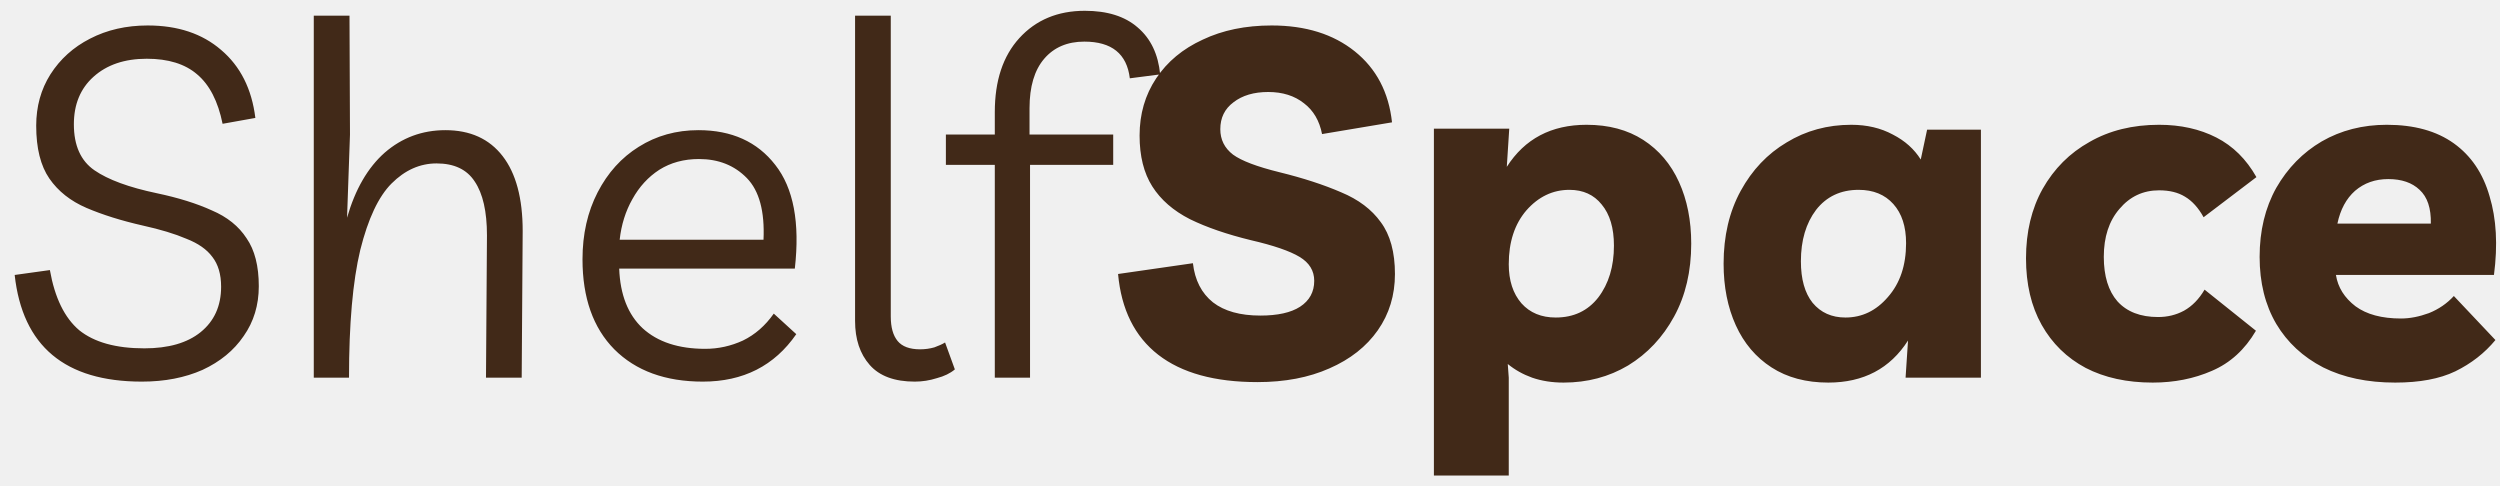
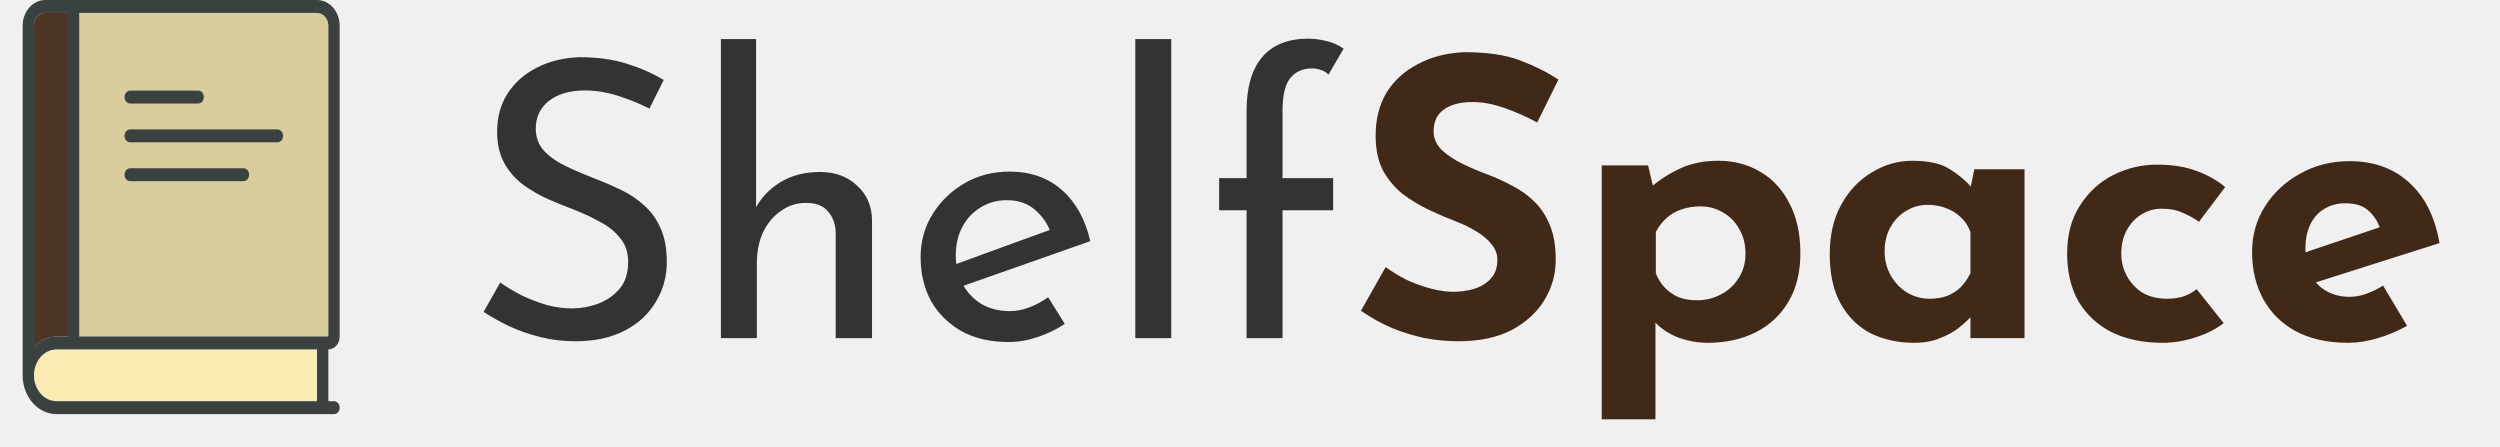
- <svg xmlns="http://www.w3.org/2000/svg" width="139" height="27" viewBox="0 0 139 27" fill="none">
-   <path d="M7.888 21.218C3.609 21.218 1.251 19.241 0.816 15.288L2.774 15.016C3.046 16.557 3.59 17.672 4.406 18.362C5.241 19.032 6.446 19.368 8.024 19.368C9.366 19.368 10.409 19.069 11.152 18.47C11.914 17.854 12.294 17.011 12.294 15.941C12.294 15.252 12.131 14.699 11.805 14.282C11.496 13.864 11.016 13.529 10.363 13.275C9.729 13.003 8.922 12.758 7.942 12.541C6.746 12.269 5.703 11.942 4.814 11.562C3.926 11.181 3.237 10.637 2.747 9.93C2.258 9.222 2.013 8.243 2.013 6.992C2.013 5.922 2.276 4.97 2.802 4.136C3.346 3.284 4.08 2.622 5.005 2.15C5.948 1.661 7.018 1.416 8.214 1.416C9.883 1.416 11.243 1.869 12.294 2.776C13.364 3.683 13.999 4.943 14.198 6.557L12.376 6.883C12.122 5.632 11.651 4.716 10.962 4.136C10.291 3.556 9.357 3.266 8.16 3.266C6.927 3.266 5.939 3.601 5.195 4.272C4.47 4.925 4.107 5.804 4.107 6.91C4.107 8.089 4.488 8.941 5.25 9.467C6.011 9.993 7.172 10.419 8.731 10.746C9.928 10.999 10.944 11.317 11.778 11.698C12.63 12.06 13.274 12.577 13.709 13.248C14.162 13.901 14.389 14.789 14.389 15.914C14.389 16.965 14.108 17.89 13.546 18.688C13.002 19.486 12.24 20.111 11.261 20.565C10.282 21 9.157 21.218 7.888 21.218ZM17.446 21V0.872H19.432L19.459 7.482L19.296 12.106C19.749 10.528 20.447 9.322 21.39 8.488C22.351 7.654 23.476 7.237 24.763 7.237C26.141 7.237 27.202 7.717 27.945 8.678C28.689 9.639 29.061 11.027 29.061 12.84L29.006 21H27.021L27.075 13.085C27.075 11.761 26.848 10.764 26.395 10.093C25.96 9.422 25.253 9.086 24.273 9.086C23.349 9.086 22.515 9.458 21.771 10.202C21.046 10.927 20.465 12.16 20.03 13.901C19.613 15.642 19.405 18.008 19.405 21H17.446ZM39.078 21.218C36.993 21.218 35.352 20.619 34.155 19.422C32.976 18.226 32.387 16.557 32.387 14.418C32.387 13.021 32.668 11.779 33.23 10.691C33.792 9.603 34.554 8.76 35.515 8.162C36.494 7.545 37.6 7.237 38.833 7.237C40.683 7.237 42.106 7.881 43.104 9.168C44.119 10.456 44.482 12.378 44.192 14.934H34.427C34.481 16.385 34.916 17.491 35.733 18.253C36.567 19.014 37.727 19.395 39.214 19.395C39.939 19.395 40.638 19.241 41.309 18.933C41.979 18.606 42.551 18.108 43.022 17.437L44.273 18.579C43.058 20.338 41.327 21.218 39.078 21.218ZM38.861 8.842C38.026 8.842 37.292 9.041 36.657 9.44C36.041 9.839 35.542 10.383 35.161 11.072C34.781 11.743 34.545 12.495 34.454 13.33H42.451C42.523 11.752 42.215 10.61 41.526 9.902C40.837 9.195 39.949 8.842 38.861 8.842ZM50.86 21.218C49.736 21.218 48.902 20.909 48.358 20.293C47.814 19.676 47.542 18.86 47.542 17.845V0.872H49.527V17.6C49.527 18.198 49.654 18.652 49.908 18.96C50.162 19.268 50.579 19.422 51.159 19.422C51.431 19.422 51.694 19.386 51.948 19.314C52.202 19.223 52.401 19.132 52.546 19.042L53.09 20.538C52.837 20.755 52.501 20.918 52.084 21.027C51.685 21.154 51.277 21.218 50.86 21.218ZM55.311 21V9.168H52.591V7.482H55.311V6.23C55.311 4.49 55.764 3.121 56.671 2.123C57.596 1.108 58.811 0.6 60.316 0.6C61.567 0.6 62.546 0.908 63.254 1.525C63.979 2.141 64.396 3.012 64.505 4.136L62.818 4.354C62.655 2.994 61.812 2.314 60.289 2.314C59.346 2.314 58.602 2.631 58.058 3.266C57.514 3.9 57.242 4.816 57.242 6.013V7.482H61.894V9.168H57.27V21H55.311ZM69.916 21.245C67.54 21.245 65.7 20.737 64.394 19.722C63.089 18.706 62.345 17.21 62.164 15.234L66.326 14.635C66.434 15.578 66.806 16.303 67.441 16.811C68.075 17.301 68.955 17.546 70.079 17.546C71.04 17.546 71.775 17.382 72.282 17.056C72.808 16.712 73.071 16.231 73.071 15.614C73.071 15.052 72.799 14.608 72.255 14.282C71.711 13.955 70.814 13.647 69.562 13.357C68.22 13.03 67.087 12.64 66.162 12.187C65.237 11.716 64.539 11.108 64.068 10.365C63.596 9.621 63.361 8.678 63.361 7.536C63.361 6.339 63.669 5.278 64.285 4.354C64.902 3.429 65.763 2.713 66.87 2.205C67.976 1.679 69.254 1.416 70.705 1.416C72.591 1.416 74.132 1.897 75.329 2.858C76.525 3.819 77.215 5.133 77.396 6.802L73.506 7.454C73.361 6.711 73.026 6.14 72.5 5.741C71.974 5.324 71.312 5.115 70.514 5.115C69.716 5.115 69.073 5.306 68.583 5.686C68.094 6.049 67.849 6.548 67.849 7.182C67.849 7.763 68.084 8.234 68.556 8.597C69.027 8.941 69.889 9.268 71.14 9.576C72.464 9.902 73.606 10.274 74.567 10.691C75.528 11.09 76.263 11.643 76.77 12.35C77.296 13.058 77.559 14.019 77.559 15.234C77.559 16.412 77.242 17.455 76.607 18.362C75.972 19.268 75.075 19.976 73.914 20.483C72.772 20.991 71.439 21.245 69.916 21.245ZM79.725 26.44V7.155H83.914L83.778 9.277C84.775 7.717 86.253 6.938 88.212 6.938C89.445 6.938 90.496 7.219 91.367 7.781C92.237 8.343 92.899 9.123 93.352 10.12C93.806 11.117 94.032 12.26 94.032 13.547C94.032 15.088 93.715 16.439 93.08 17.6C92.446 18.761 91.593 19.667 90.523 20.32C89.454 20.955 88.257 21.272 86.933 21.272C86.298 21.272 85.718 21.181 85.192 21C84.685 20.819 84.231 20.565 83.832 20.238L83.887 21V26.44H79.725ZM86.498 17.654C87.495 17.654 88.284 17.283 88.864 16.539C89.445 15.778 89.735 14.816 89.735 13.656C89.735 12.677 89.508 11.915 89.055 11.371C88.62 10.827 88.021 10.555 87.26 10.555C86.335 10.555 85.537 10.936 84.866 11.698C84.213 12.459 83.887 13.457 83.887 14.69C83.887 15.596 84.122 16.322 84.594 16.866C85.065 17.392 85.7 17.654 86.498 17.654ZM110.139 7.21V21H105.95L106.086 18.933C105.089 20.492 103.611 21.272 101.653 21.272C100.42 21.272 99.368 20.991 98.498 20.429C97.627 19.867 96.965 19.087 96.512 18.09C96.059 17.092 95.832 15.95 95.832 14.662C95.832 13.121 96.149 11.77 96.784 10.61C97.419 9.449 98.271 8.551 99.341 7.917C100.411 7.264 101.607 6.938 102.931 6.938C103.802 6.938 104.572 7.119 105.243 7.482C105.914 7.826 106.431 8.289 106.794 8.869L107.147 7.21H110.139ZM103.339 10.555C102.342 10.555 101.553 10.927 100.973 11.67C100.411 12.414 100.13 13.366 100.13 14.526C100.13 15.524 100.347 16.294 100.782 16.838C101.236 17.382 101.843 17.654 102.605 17.654C103.53 17.654 104.318 17.274 104.971 16.512C105.642 15.75 105.978 14.753 105.978 13.52C105.978 12.595 105.742 11.87 105.27 11.344C104.799 10.818 104.155 10.555 103.339 10.555ZM119.691 21.272C118.258 21.272 117.016 21 115.964 20.456C114.913 19.894 114.097 19.096 113.516 18.062C112.936 17.029 112.646 15.796 112.646 14.363C112.646 12.894 112.954 11.607 113.571 10.501C114.206 9.377 115.076 8.506 116.182 7.89C117.288 7.255 118.576 6.938 120.044 6.938C121.241 6.938 122.302 7.173 123.227 7.645C124.152 8.116 124.895 8.851 125.457 9.848L122.52 12.078C122.23 11.553 121.885 11.172 121.486 10.936C121.105 10.7 120.625 10.582 120.044 10.582C119.156 10.582 118.422 10.927 117.841 11.616C117.261 12.287 116.971 13.175 116.971 14.282C116.971 15.351 117.225 16.177 117.732 16.757C118.258 17.337 119.011 17.627 119.99 17.627C120.516 17.627 120.996 17.509 121.432 17.274C121.885 17.02 122.266 16.63 122.574 16.104L125.43 18.389C124.814 19.441 123.998 20.184 122.982 20.619C121.985 21.054 120.888 21.272 119.691 21.272ZM133.17 21.272C131.628 21.272 130.295 20.991 129.171 20.429C128.047 19.849 127.176 19.042 126.56 18.008C125.943 16.956 125.635 15.714 125.635 14.282C125.635 12.831 125.943 11.553 126.56 10.446C127.195 9.34 128.038 8.479 129.09 7.862C130.159 7.246 131.365 6.938 132.707 6.938C134.23 6.938 135.472 7.282 136.434 7.971C137.395 8.66 138.056 9.639 138.419 10.909C138.8 12.16 138.882 13.62 138.664 15.288H129.878C129.987 15.977 130.35 16.557 130.966 17.029C131.583 17.482 132.426 17.709 133.496 17.709C133.986 17.709 134.502 17.609 135.046 17.41C135.59 17.192 136.053 16.875 136.434 16.458L138.746 18.906C138.147 19.631 137.404 20.211 136.515 20.646C135.645 21.064 134.53 21.272 133.17 21.272ZM132.789 9.957C132.063 9.957 131.447 10.174 130.939 10.61C130.45 11.045 130.123 11.652 129.96 12.432H135.155C135.173 11.58 134.965 10.954 134.53 10.555C134.112 10.156 133.532 9.957 132.789 9.957Z" fill="#412918" />
+ <svg xmlns="http://www.w3.org/2000/svg" width="207" height="37" viewBox="0 0 207 37" fill="none">
+   <path d="M53.771 8.992C52.981 8.587 52.117 8.235 51.179 7.936C50.24 7.637 49.323 7.488 48.427 7.488C47.19 7.488 46.197 7.776 45.451 8.352C44.725 8.928 44.363 9.696 44.363 10.656C44.363 11.381 44.597 12 45.067 12.512C45.536 13.003 46.155 13.429 46.923 13.792C47.691 14.155 48.491 14.496 49.323 14.816C50.048 15.093 50.763 15.403 51.467 15.744C52.171 16.085 52.8 16.512 53.355 17.024C53.931 17.536 54.379 18.165 54.699 18.912C55.04 19.659 55.211 20.587 55.211 21.696C55.211 22.912 54.901 24.021 54.283 25.024C53.685 26.027 52.822 26.816 51.691 27.392C50.56 27.968 49.216 28.256 47.659 28.256C46.635 28.256 45.654 28.139 44.715 27.904C43.797 27.669 42.944 27.371 42.155 27.008C41.365 26.624 40.661 26.229 40.043 25.824L41.419 23.392C41.931 23.755 42.517 24.107 43.179 24.448C43.84 24.768 44.533 25.035 45.259 25.248C45.984 25.44 46.688 25.536 47.371 25.536C48.096 25.536 48.811 25.408 49.515 25.152C50.24 24.875 50.837 24.459 51.307 23.904C51.776 23.349 52.011 22.613 52.011 21.696C52.011 20.907 51.797 20.256 51.371 19.744C50.965 19.211 50.422 18.763 49.739 18.4C49.056 18.016 48.331 17.675 47.563 17.376C46.837 17.099 46.102 16.8 45.355 16.48C44.608 16.139 43.915 15.733 43.275 15.264C42.635 14.773 42.123 14.176 41.739 13.472C41.355 12.768 41.163 11.915 41.163 10.912C41.163 9.696 41.451 8.64 42.027 7.744C42.624 6.827 43.435 6.112 44.459 5.6C45.483 5.067 46.656 4.779 47.979 4.736C49.472 4.736 50.784 4.917 51.915 5.28C53.067 5.643 54.08 6.091 54.955 6.624L53.771 8.992ZM59.692 28V3.232H62.604V17.824L62.54 17.28C62.988 16.405 63.67 15.68 64.588 15.104C65.526 14.528 66.625 14.24 67.884 14.24C69.142 14.24 70.166 14.613 70.956 15.36C71.766 16.085 72.183 17.035 72.204 18.208V28H69.196V19.264C69.174 18.539 68.961 17.952 68.556 17.504C68.172 17.035 67.564 16.8 66.732 16.8C65.964 16.8 65.27 17.024 64.652 17.472C64.033 17.899 63.542 18.485 63.18 19.232C62.839 19.979 62.668 20.832 62.668 21.792V28H59.692ZM83.523 28.32C82.009 28.32 80.707 28.021 79.619 27.424C78.531 26.805 77.689 25.973 77.091 24.928C76.515 23.861 76.227 22.645 76.227 21.28C76.227 19.979 76.558 18.795 77.219 17.728C77.881 16.661 78.766 15.808 79.875 15.168C80.985 14.528 82.222 14.208 83.587 14.208C85.337 14.208 86.787 14.72 87.939 15.744C89.091 16.768 89.87 18.176 90.275 19.968L79.363 23.808L78.659 22.048L87.619 18.784L86.979 19.2C86.723 18.496 86.297 17.888 85.699 17.376C85.102 16.843 84.323 16.576 83.363 16.576C82.553 16.576 81.827 16.779 81.187 17.184C80.547 17.568 80.046 18.101 79.683 18.784C79.321 19.467 79.139 20.245 79.139 21.12C79.139 22.037 79.331 22.848 79.715 23.552C80.099 24.235 80.622 24.779 81.283 25.184C81.966 25.568 82.734 25.76 83.587 25.76C84.163 25.76 84.718 25.653 85.251 25.44C85.806 25.227 86.318 24.949 86.787 24.608L88.163 26.816C87.502 27.264 86.755 27.627 85.923 27.904C85.113 28.181 84.313 28.32 83.523 28.32ZM94.004 3.232H96.98V28H94.004V3.232ZM103.217 28V17.408H100.945V14.752H103.217V9.152C103.217 7.232 103.644 5.76 104.497 4.736C105.372 3.712 106.652 3.2 108.337 3.2C108.785 3.2 109.276 3.264 109.809 3.392C110.364 3.52 110.844 3.733 111.249 4.032L110.001 6.176C109.809 5.984 109.596 5.856 109.361 5.792C109.127 5.707 108.892 5.664 108.657 5.664C107.868 5.664 107.26 5.931 106.833 6.464C106.407 6.997 106.193 7.904 106.193 9.184V14.752H110.385V17.408H106.193V28H103.217Z" fill="#333333" />
+   <path d="M127.278 10.144C126.382 9.653 125.465 9.248 124.526 8.928C123.609 8.608 122.745 8.448 121.934 8.448C120.932 8.448 120.142 8.651 119.566 9.056C118.99 9.461 118.702 10.069 118.702 10.88C118.702 11.435 118.916 11.936 119.342 12.384C119.79 12.811 120.356 13.195 121.038 13.536C121.742 13.877 122.468 14.187 123.214 14.464C123.897 14.72 124.569 15.029 125.23 15.392C125.913 15.733 126.521 16.171 127.054 16.704C127.588 17.216 128.014 17.867 128.334 18.656C128.654 19.424 128.814 20.373 128.814 21.504C128.814 22.699 128.505 23.808 127.886 24.832C127.268 25.856 126.361 26.688 125.166 27.328C123.972 27.947 122.5 28.256 120.75 28.256C119.854 28.256 118.937 28.171 117.998 28C117.081 27.808 116.174 27.531 115.278 27.168C114.382 26.784 113.518 26.304 112.686 25.728L114.734 22.112C115.289 22.517 115.886 22.88 116.526 23.2C117.188 23.499 117.849 23.733 118.51 23.904C119.172 24.075 119.78 24.16 120.334 24.16C120.889 24.16 121.444 24.085 121.998 23.936C122.574 23.765 123.044 23.488 123.406 23.104C123.79 22.72 123.982 22.187 123.982 21.504C123.982 21.035 123.822 20.608 123.502 20.224C123.204 19.84 122.788 19.488 122.254 19.168C121.742 18.848 121.177 18.571 120.558 18.336C119.833 18.059 119.086 17.739 118.318 17.376C117.55 17.013 116.825 16.576 116.142 16.064C115.481 15.531 114.937 14.88 114.51 14.112C114.105 13.323 113.902 12.363 113.902 11.232C113.902 9.867 114.201 8.683 114.798 7.68C115.417 6.677 116.281 5.888 117.39 5.312C118.5 4.715 119.78 4.384 121.23 4.32C123.129 4.32 124.665 4.544 125.838 4.992C127.033 5.44 128.1 5.973 129.038 6.592L127.278 10.144ZM141.391 28.384C140.559 28.384 139.737 28.235 138.927 27.936C138.137 27.616 137.476 27.168 136.943 26.592L137.071 25.28V34.72H132.623V13.696H136.463L137.103 16.416L136.751 15.456C137.476 14.837 138.287 14.325 139.183 13.92C140.079 13.515 141.113 13.312 142.287 13.312C143.588 13.312 144.751 13.621 145.775 14.24C146.799 14.837 147.599 15.712 148.175 16.864C148.772 17.995 149.071 19.36 149.071 20.96C149.071 22.539 148.74 23.883 148.079 24.992C147.417 26.101 146.511 26.944 145.359 27.52C144.207 28.096 142.884 28.384 141.391 28.384ZM140.495 24.864C141.22 24.864 141.881 24.704 142.479 24.384C143.097 24.064 143.588 23.616 143.951 23.04C144.335 22.443 144.527 21.771 144.527 21.024C144.527 20.235 144.356 19.552 144.015 18.976C143.695 18.379 143.247 17.92 142.671 17.6C142.116 17.259 141.497 17.088 140.815 17.088C140.217 17.088 139.684 17.173 139.215 17.344C138.767 17.493 138.361 17.728 137.999 18.048C137.657 18.347 137.359 18.731 137.103 19.2V22.624C137.273 23.072 137.519 23.467 137.839 23.808C138.159 24.149 138.543 24.416 138.991 24.608C139.46 24.779 139.961 24.864 140.495 24.864ZM158.479 28.384C157.178 28.384 155.994 28.128 154.927 27.616C153.882 27.083 153.05 26.272 152.431 25.184C151.813 24.096 151.503 22.709 151.503 21.024C151.503 19.445 151.823 18.08 152.463 16.928C153.103 15.776 153.946 14.891 154.991 14.272C156.037 13.632 157.146 13.312 158.319 13.312C159.706 13.312 160.751 13.547 161.455 14.016C162.181 14.464 162.778 14.965 163.247 15.52L163.055 16.064L163.471 14.016H167.631V28H163.151V24.96L163.503 25.92C163.461 25.92 163.333 26.048 163.119 26.304C162.906 26.539 162.586 26.827 162.159 27.168C161.754 27.488 161.242 27.765 160.623 28C160.026 28.256 159.311 28.384 158.479 28.384ZM159.759 24.736C160.293 24.736 160.773 24.661 161.199 24.512C161.626 24.341 161.999 24.107 162.319 23.808C162.639 23.488 162.917 23.093 163.151 22.624V19.2C162.981 18.731 162.725 18.336 162.383 18.016C162.042 17.675 161.637 17.419 161.167 17.248C160.698 17.056 160.175 16.96 159.599 16.96C158.959 16.96 158.362 17.131 157.807 17.472C157.274 17.792 156.847 18.24 156.527 18.816C156.207 19.392 156.047 20.053 156.047 20.8C156.047 21.547 156.218 22.219 156.559 22.816C156.901 23.413 157.349 23.883 157.903 24.224C158.479 24.565 159.098 24.736 159.759 24.736ZM184.12 26.752C183.501 27.243 182.722 27.637 181.784 27.936C180.866 28.235 179.96 28.384 179.064 28.384C177.464 28.384 176.066 28.096 174.872 27.52C173.698 26.923 172.781 26.08 172.12 24.992C171.48 23.883 171.16 22.549 171.16 20.992C171.16 19.435 171.512 18.112 172.216 17.024C172.92 15.915 173.837 15.072 174.968 14.496C176.12 13.92 177.325 13.632 178.584 13.632C179.842 13.632 180.93 13.803 181.848 14.144C182.786 14.485 183.586 14.933 184.248 15.488L182.072 18.368C181.773 18.133 181.357 17.899 180.824 17.664C180.312 17.408 179.704 17.28 179 17.28C178.381 17.28 177.816 17.44 177.304 17.76C176.792 18.08 176.386 18.517 176.088 19.072C175.789 19.627 175.64 20.267 175.64 20.992C175.64 21.675 175.8 22.304 176.12 22.88C176.44 23.456 176.877 23.915 177.432 24.256C178.008 24.576 178.68 24.736 179.448 24.736C179.938 24.736 180.386 24.672 180.792 24.544C181.218 24.395 181.581 24.192 181.88 23.936L184.12 26.752ZM194.44 28.384C192.733 28.384 191.283 28.064 190.088 27.424C188.915 26.784 188.019 25.899 187.4 24.768C186.781 23.637 186.472 22.336 186.472 20.864C186.472 19.456 186.835 18.187 187.56 17.056C188.285 15.925 189.256 15.029 190.472 14.368C191.688 13.685 193.043 13.344 194.536 13.344C196.541 13.344 198.184 13.931 199.464 15.104C200.765 16.256 201.608 17.931 201.992 20.128L191.112 23.584L190.12 21.152L197.992 18.496L197.064 18.912C196.893 18.357 196.584 17.877 196.136 17.472C195.709 17.045 195.059 16.832 194.184 16.832C193.523 16.832 192.936 16.992 192.424 17.312C191.933 17.611 191.549 18.048 191.272 18.624C191.016 19.179 190.888 19.84 190.888 20.608C190.888 21.483 191.048 22.219 191.368 22.816C191.688 23.392 192.125 23.829 192.68 24.128C193.235 24.427 193.853 24.576 194.536 24.576C195.027 24.576 195.496 24.491 195.944 24.32C196.413 24.149 196.872 23.925 197.32 23.648L199.304 26.976C198.557 27.403 197.747 27.744 196.872 28C196.019 28.256 195.208 28.384 194.44 28.384Z" fill="#412918" />
+   <g clip-path="url(#clip0_202_40)">
+     <path d="M26.25 33.218H4.688C3.652 33.218 2.812 32.259 2.812 31.075C2.812 29.892 3.652 28.932 4.688 28.932H26.25V33.218Z" fill="#F9EBB2" />
+     <path d="M2.812 2.143V28.684C3.31 28.174 3.966 27.861 4.688 27.861H5.625V1.072H3.75C3.232 1.072 2.812 1.552 2.812 2.143Z" fill="#573B27" />
+     <path d="M26.25 1.072H6.562V27.861H26.25H27.188V26.789V2.143C27.188 1.552 26.767 1.072 26.25 1.072Z" fill="#D9CD9C" />
+     <path d="M28.125 27.861V2.143C28.125 0.959 27.286 0 26.25 0H3.75C2.714 0 1.875 0.959 1.875 2.143V31.075C1.875 32.85 3.135 34.29 4.688 34.29H27.656C27.916 34.29 28.125 34.05 28.125 33.754C28.125 33.458 27.916 33.218 27.656 33.218H27.188V28.932C27.705 28.932 28.125 28.452 28.125 27.861ZM2.812 2.143C2.812 1.552 3.232 1.072 3.75 1.072H5.625V27.861H4.688C3.966 27.861 3.31 28.174 2.812 28.684V2.143ZM26.25 33.218H4.688C3.652 33.218 2.812 32.259 2.812 31.075C2.812 29.892 3.652 28.932 4.688 28.932H26.25V33.218ZM26.25 27.861H6.562V1.072H26.25C26.767 1.072 27.188 1.552 27.188 2.143V26.789V27.861H26.25Z" fill="#394240" />
+     <path d="M20.156 13.93H10.781C10.522 13.93 10.312 14.17 10.312 14.466C10.312 14.762 10.522 15.002 10.781 15.002H20.156C20.416 15.002 20.625 14.762 20.625 14.466C20.625 14.17 20.416 13.93 20.156 13.93Z" fill="#394240" />
+     <path d="M22.969 10.716H10.781C10.522 10.716 10.312 10.955 10.312 11.251C10.312 11.548 10.522 11.787 10.781 11.787H22.969C23.228 11.787 23.438 11.548 23.438 11.251C23.438 10.955 23.228 10.716 22.969 10.716Z" fill="#394240" />
+     <path d="M10.781 8.572H16.406C16.666 8.572 16.875 8.333 16.875 8.037C16.875 7.74 16.666 7.501 16.406 7.501H10.781C10.522 7.501 10.312 7.74 10.312 8.037C10.312 8.333 10.522 8.572 10.781 8.572Z" fill="#394240" />
+     <path opacity="0.2" d="M2.812 2.143V28.684C3.31 28.174 3.966 27.861 4.688 27.861H5.625V1.072H3.75C3.232 1.072 2.812 1.552 2.812 2.143Z" fill="#231F20" />
+   </g>
+   <defs>
+     <clipPath id="clip0_202_40">
+       <rect width="30" height="34.29" fill="white" />
+     </clipPath>
+   </defs>
</svg>
